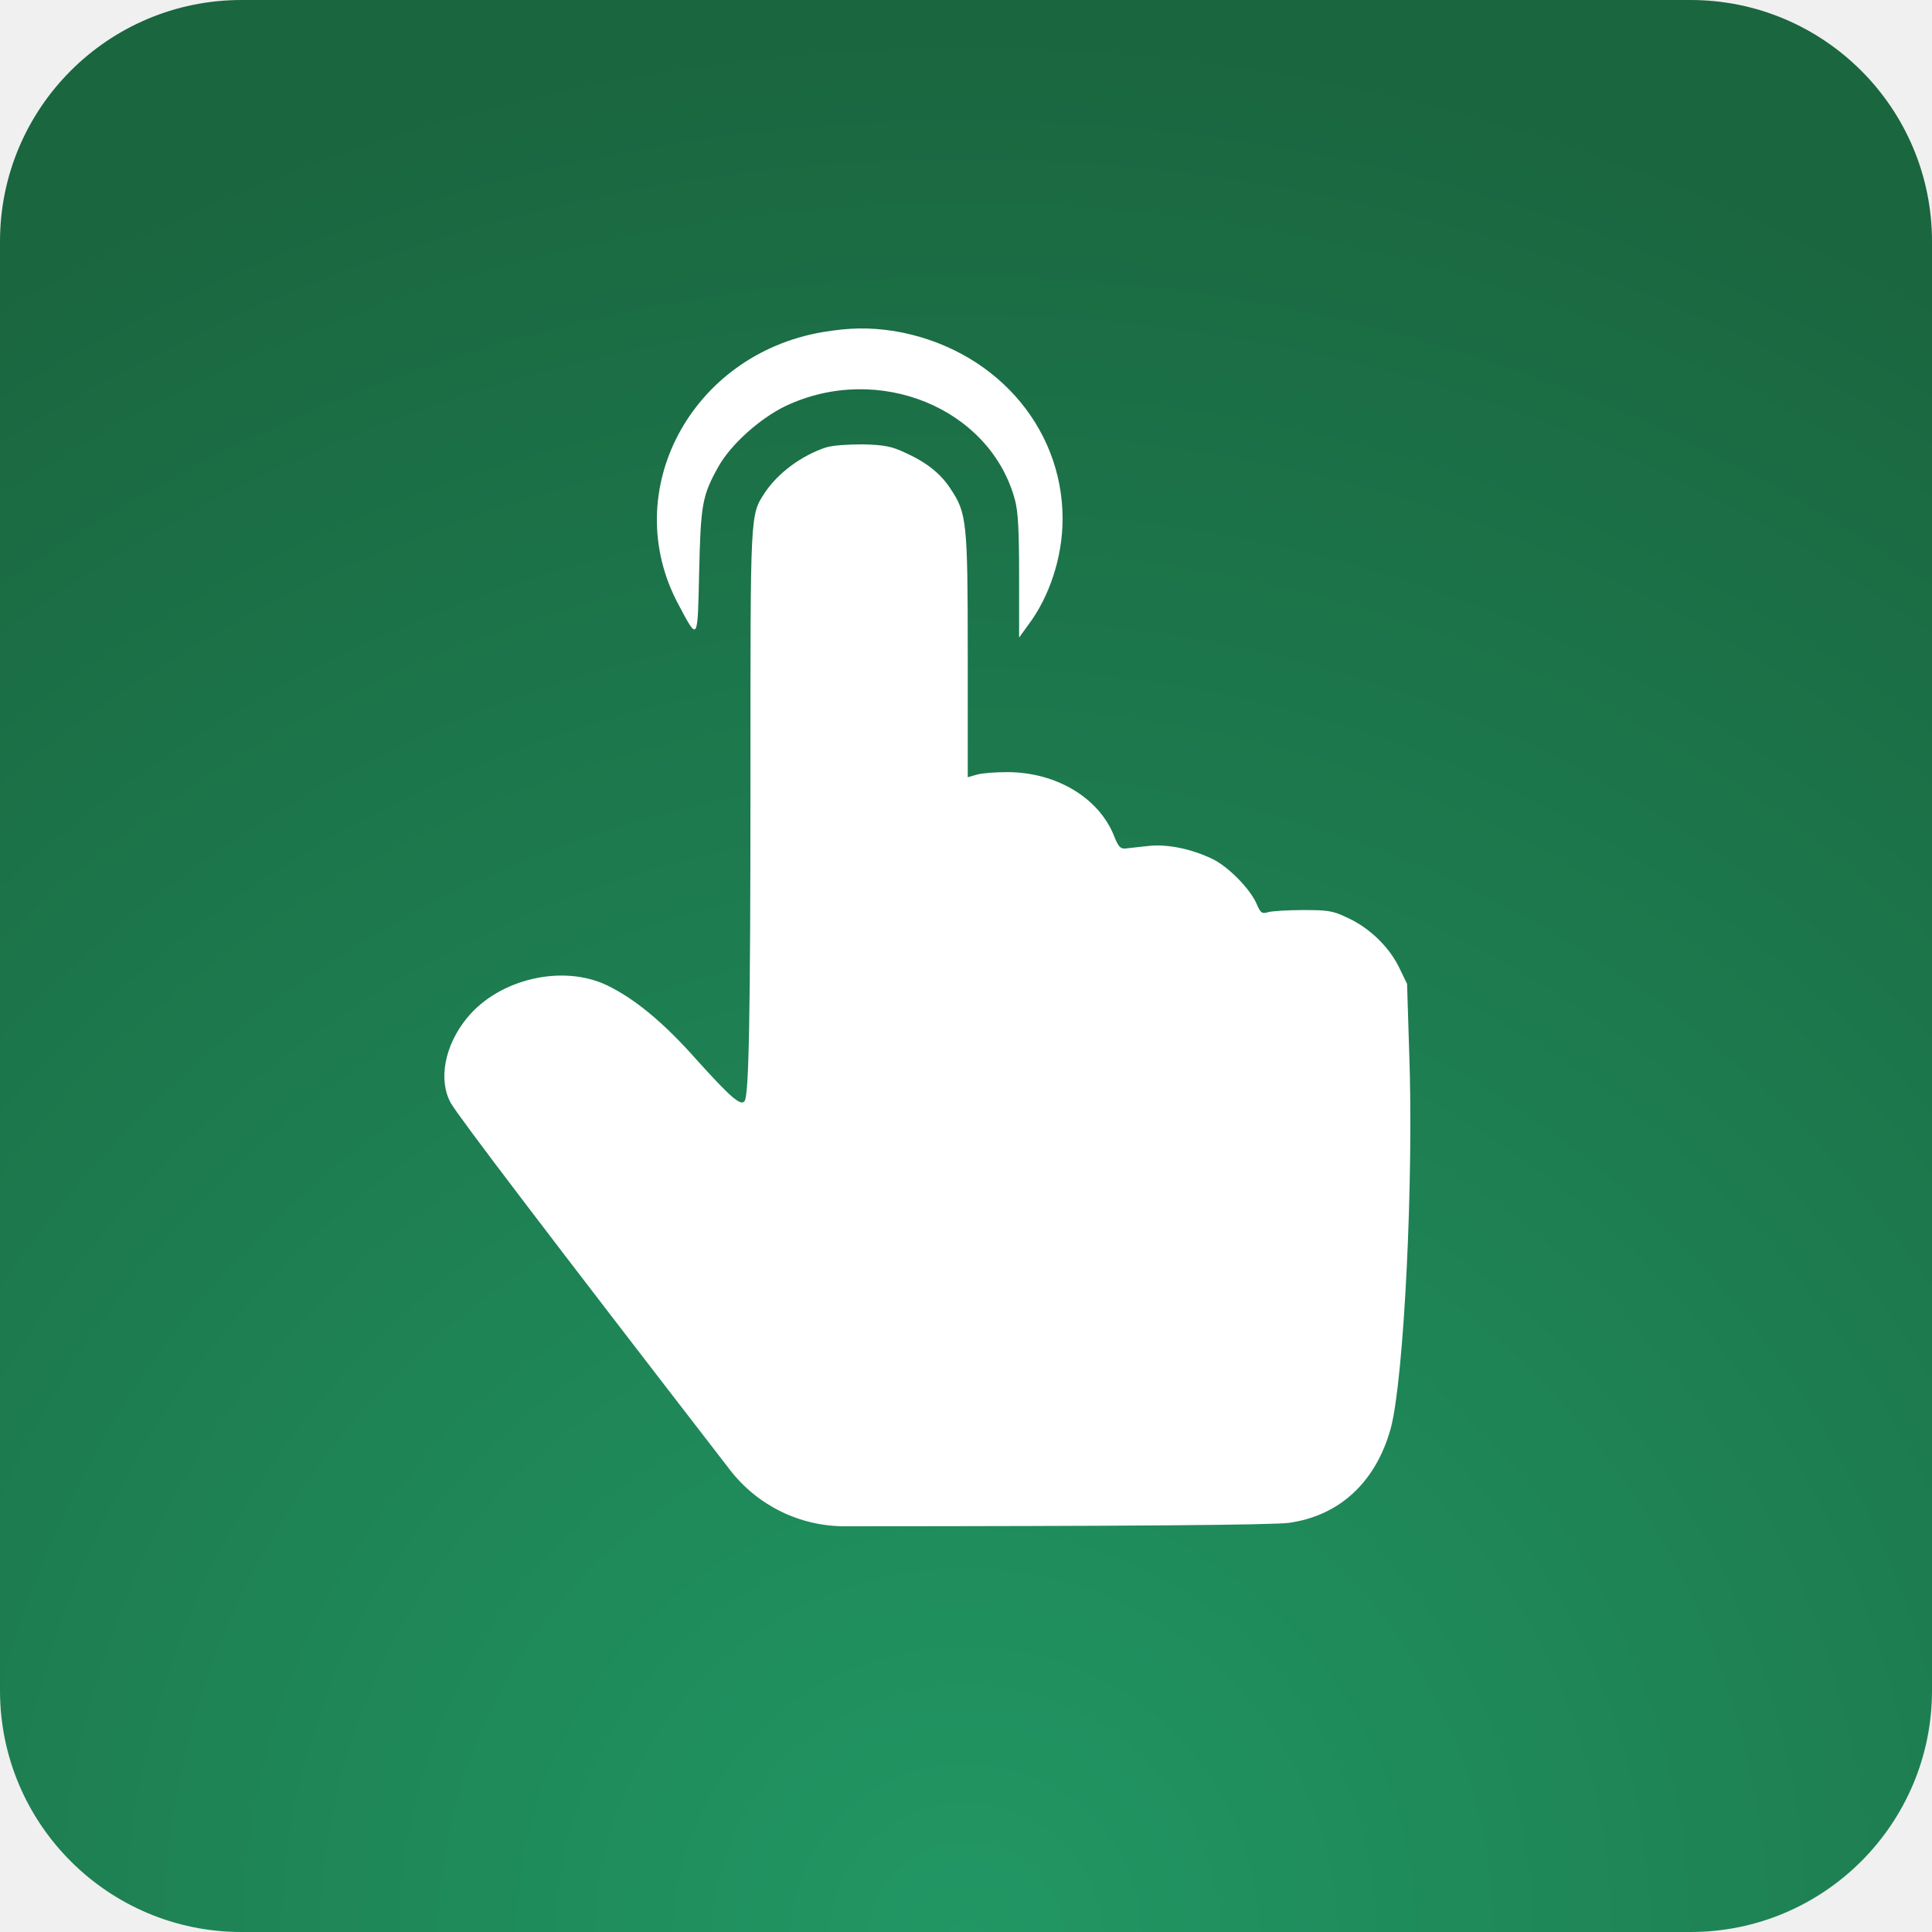
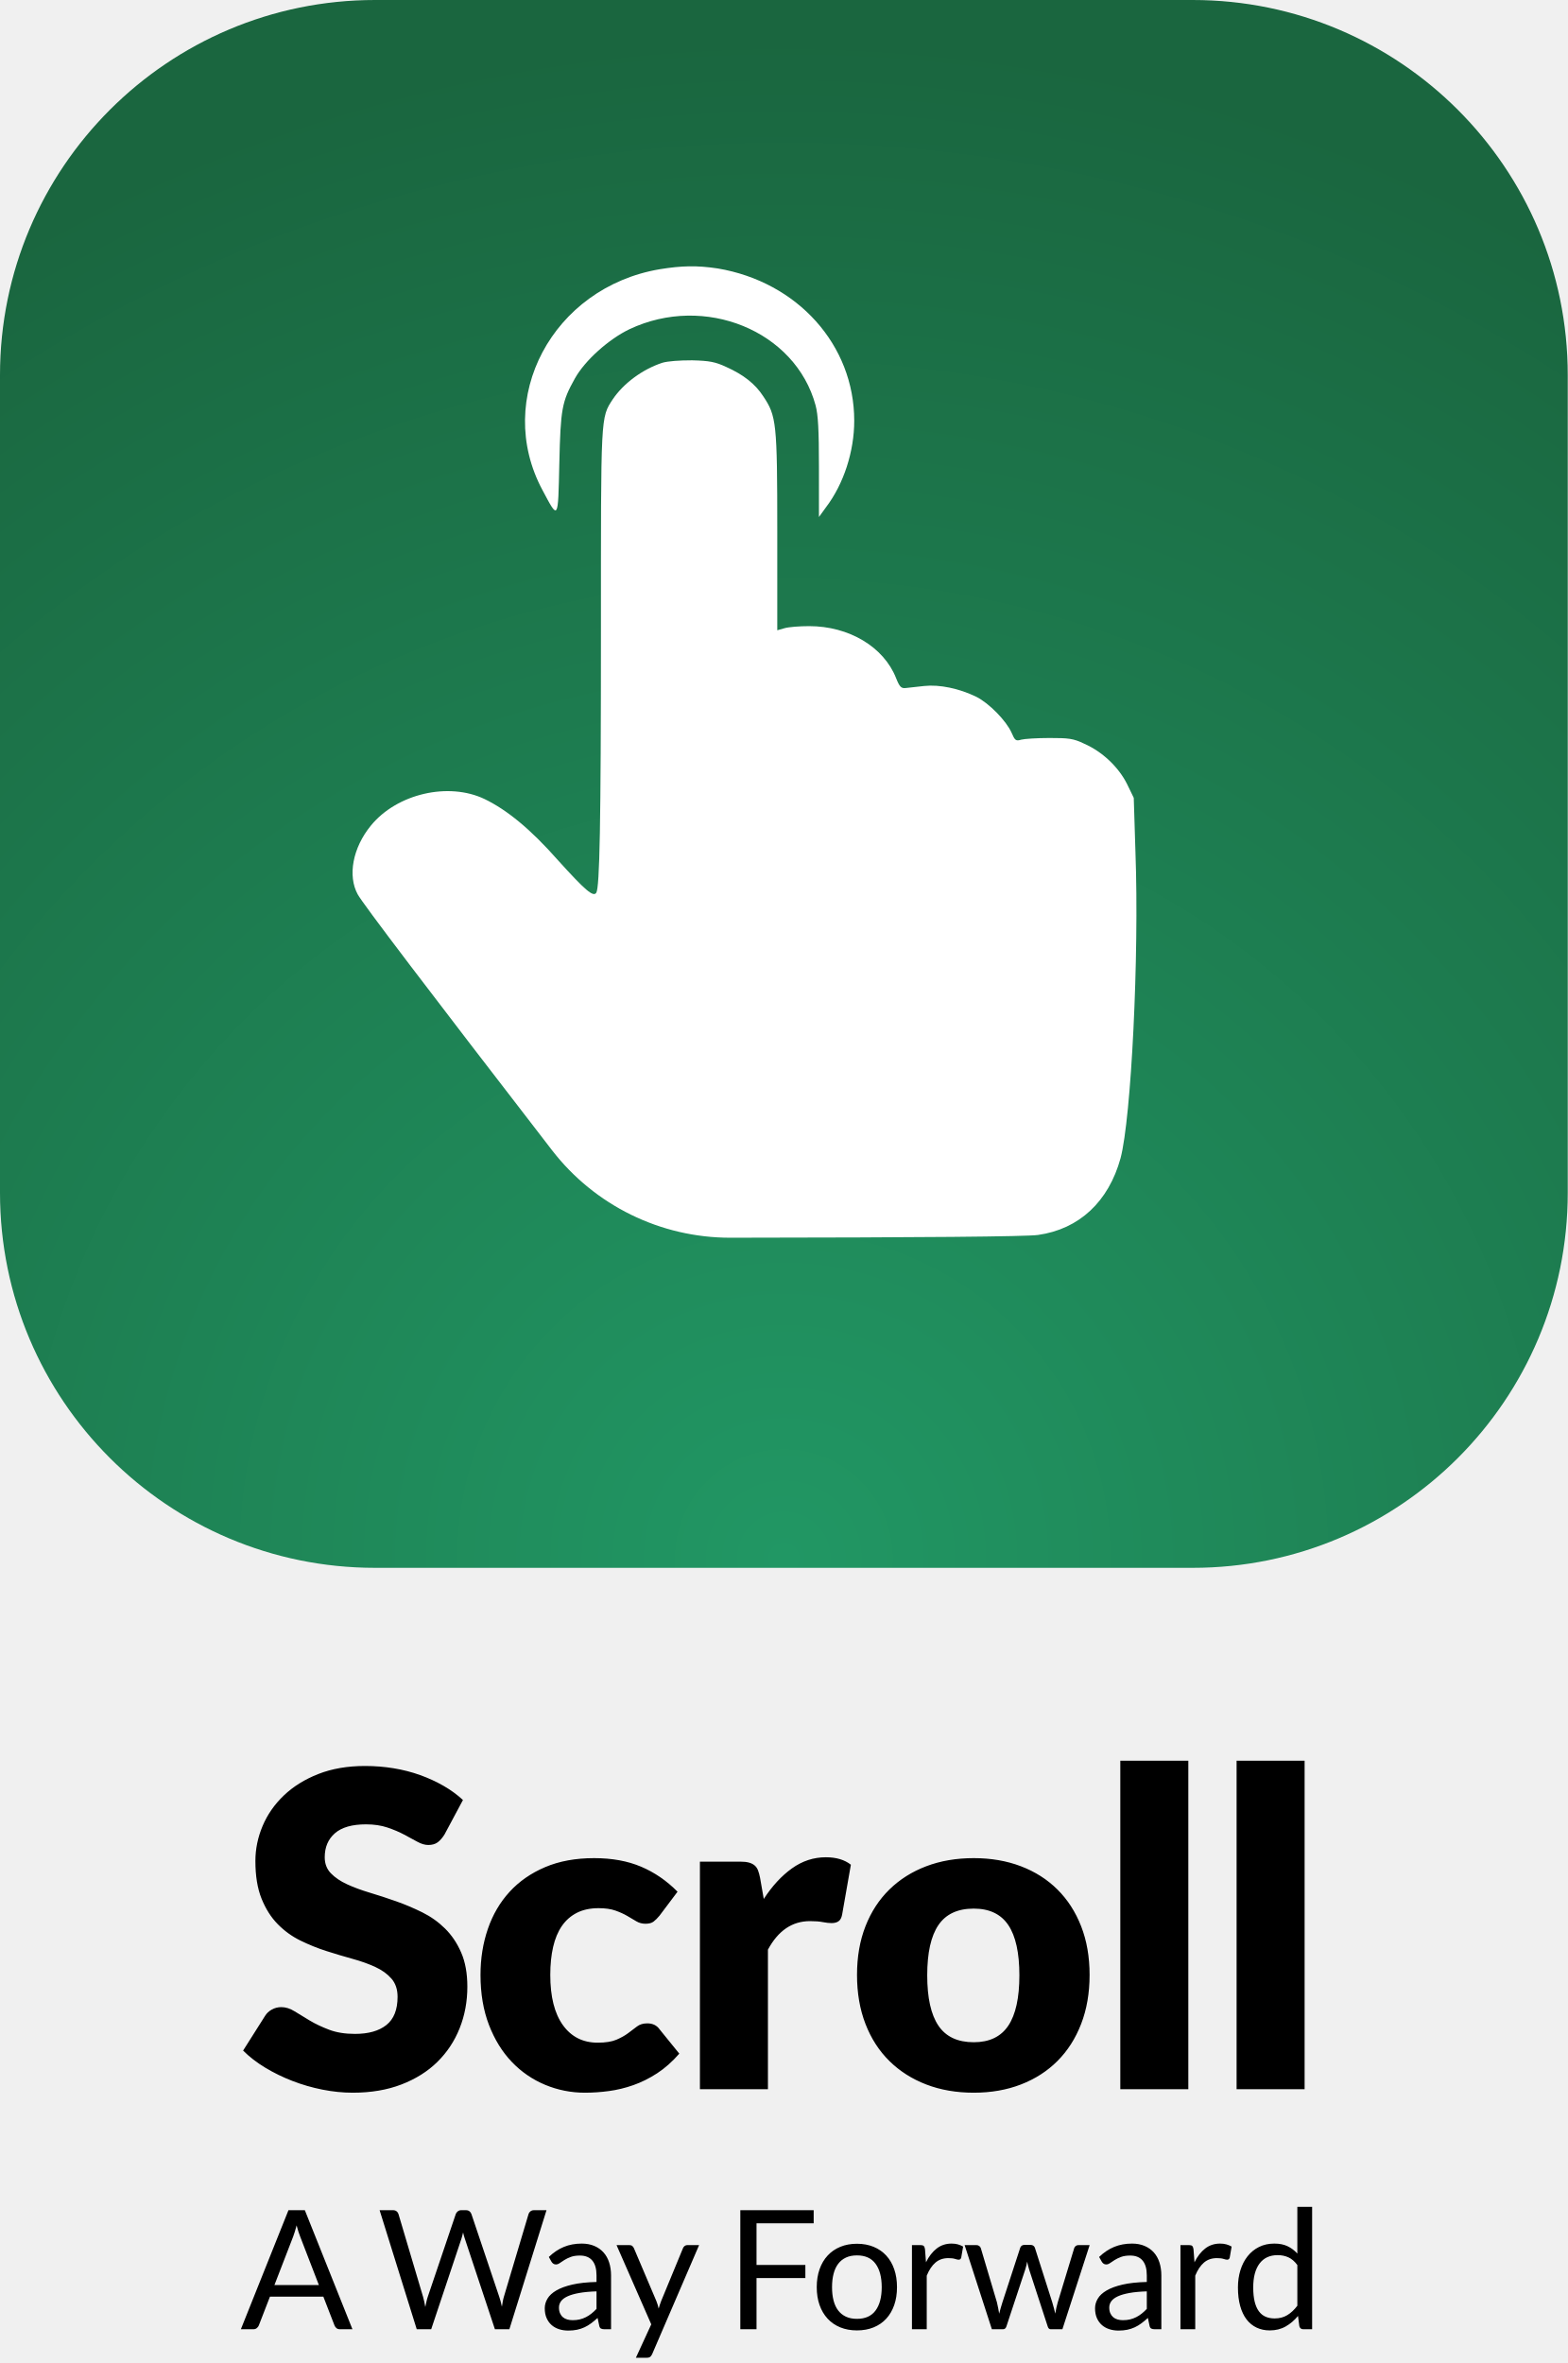
- <svg xmlns="http://www.w3.org/2000/svg" height="800" viewBox="0 0 800 800" width="800">
-   <radialGradient id="a" cx="50%" cy="100%" r="98.441%">
-     <stop offset="0" stop-color="#219764" />
-     <stop offset="1" stop-color="#1a663f" />
-   </radialGradient>
-   <g fill="none" fill-rule="evenodd">
-     <rect fill="url(#a)" height="800" rx="100" width="800" />
-     <g fill="#fff" fill-rule="nonzero" transform="translate(184 136)">
-       <path d="m158.045 49.264c-10.215 3.372-19.778 10.537-25.211 18.546-6.303 9.694-6.085 7.165-6.085 118.23 0 99.473-.652 131.086-2.391 133.825-1.521 2.318-5.651-1.264-19.56-16.649-14.127-16.017-26.08-25.711-37.382-31.191-18.474-8.851-44.771-2.74-58.029 13.488-9.345 11.38-11.954 25.711-6.737 35.195 2.957 5.343 41.502 56 115.636 151.97l0-0c11.366 14.714 28.911 23.327 47.503 23.321 115.934-.039 177.249-.514 183.947-1.423 21.082-2.95 36.078-17.071 42.163-39.199 5.433-20.443 9.563-103.056 7.607-156.165l-.869-27.819-3.477-7.165c-4.347-8.641-12.606-16.438-21.734-20.443-5.651-2.74-8.041-2.95-17.822-2.95-6.303 0-12.823.421-14.344.843-2.825.843-3.26.421-4.999-3.583-2.608-5.901-11.302-14.963-18.039-18.335-8.693-4.215-18.691-6.322-26.515-5.479-3.695.421-8.041.843-9.563 1.054-2.173.211-3.043-.632-4.781-5.058-6.303-16.017-24.124-26.554-44.337-26.554-4.999 0-10.432.421-12.606 1.054l-3.695 1.054v-50.58c0-55.638-.435-58.799-7.172-68.915-4.129-6.322-9.997-10.959-18.908-14.963-5.433-2.529-8.476-3.161-17.387-3.372-6.52 0-12.388.421-15.214 1.264z" />
-       <path d="m156.742 1.496c-54.667 9.266-84.894 66.072-59.812 112.806 8.146 15.309 7.932 15.712 8.575-13.496.643-28 1.286-31.626 7.932-43.511 5.145-9.266 17.365-20.144 27.869-25.18 38.374-18.13 84.68.806 94.97 38.878 1.286 4.835 1.715 12.288 1.715 31.626v25.381l3.644-5.036c9.004-11.885 14.363-28.403 14.363-44.115 0-38.677-28.941-70.907-69.673-77.756-10.719-1.612-18.437-1.41-29.584.403z" />
+ <svg xmlns="http://www.w3.org/2000/svg" width="418px" height="630px" viewBox="0 0 418 630" version="1.1">
+   <defs>
+     <radialGradient cx="50%" cy="100%" fx="50%" fy="100%" r="98.441%" id="radialGradient-1">
+       <stop stop-color="#219764" offset="0%" />
+       <stop stop-color="#1A663F" offset="100%" />
+     </radialGradient>
+   </defs>
+   <g id="GithubHeader" stroke="none" stroke-width="1" fill="none" fill-rule="evenodd">
+     <path d="M94.069,557.936 C98.905,557.936 103.224,557.205 107.027,555.742 C110.829,554.28 114.027,552.271 116.621,549.717 C119.214,547.162 121.194,544.169 122.558,540.737 C123.924,537.305 124.606,533.62 124.606,529.681 C124.606,526.131 124.06,523.099 122.968,520.584 C121.876,518.068 120.443,515.933 118.668,514.178 C116.894,512.423 114.866,510.98 112.584,509.849 C110.303,508.718 107.972,507.733 105.594,506.895 C103.215,506.056 100.884,505.296 98.603,504.613 C96.321,503.931 94.293,503.18 92.519,502.361 C90.744,501.542 89.311,500.567 88.219,499.436 C87.127,498.305 86.581,496.882 86.581,495.166 C86.581,492.474 87.488,490.339 89.301,488.76 C91.115,487.18 93.874,486.39 97.579,486.39 C99.724,486.39 101.635,486.673 103.312,487.239 C104.989,487.804 106.481,488.438 107.787,489.14 C109.094,489.842 110.264,490.476 111.297,491.041 C112.331,491.607 113.296,491.889 114.193,491.889 C115.207,491.889 116.036,491.656 116.679,491.188 C117.323,490.719 117.937,490.017 118.522,489.082 L118.522,489.082 L123.436,479.897 C121.915,478.493 120.189,477.235 118.259,476.124 C116.328,475.012 114.251,474.057 112.028,473.257 C109.805,472.458 107.456,471.853 104.979,471.444 C102.503,471.034 99.958,470.829 97.345,470.829 C92.665,470.829 88.511,471.541 84.885,472.965 C81.257,474.388 78.196,476.289 75.7,478.668 C73.204,481.048 71.312,483.758 70.025,486.8 C68.739,489.842 68.095,492.962 68.095,496.16 C68.095,500.138 68.641,503.482 69.733,506.193 C70.825,508.903 72.258,511.165 74.033,512.979 C75.807,514.792 77.826,516.255 80.088,517.366 C82.35,518.478 84.67,519.414 87.049,520.174 C89.428,520.935 91.749,521.627 94.01,522.251 C96.272,522.875 98.291,523.596 100.065,524.415 C101.84,525.235 103.273,526.268 104.365,527.516 C105.457,528.764 106.003,530.383 106.003,532.371 C106.003,535.803 105.008,538.309 103.019,539.889 C101.031,541.468 98.242,542.258 94.654,542.258 C92.002,542.258 89.701,541.888 87.751,541.146 C85.801,540.405 84.075,539.587 82.574,538.689 C81.072,537.793 79.727,536.973 78.537,536.232 C77.348,535.491 76.168,535.121 74.998,535.121 C74.101,535.121 73.263,535.336 72.483,535.764 C71.703,536.193 71.098,536.759 70.669,537.461 L70.669,537.461 L64.819,546.704 C66.496,548.381 68.466,549.902 70.728,551.267 C72.99,552.632 75.407,553.812 77.981,554.806 C80.555,555.801 83.217,556.571 85.967,557.117 C88.716,557.663 91.417,557.936 94.069,557.936 Z M155.962,557.936 C158.029,557.936 160.155,557.79 162.339,557.497 C164.523,557.205 166.697,556.678 168.861,555.918 C171.026,555.157 173.142,554.104 175.208,552.759 C177.275,551.413 179.245,549.668 181.117,547.523 L181.117,547.523 L175.852,541.029 C175.111,539.976 174.019,539.45 172.576,539.45 C171.484,539.45 170.577,539.723 169.856,540.269 C169.134,540.815 168.345,541.41 167.487,542.053 C166.629,542.697 165.585,543.282 164.357,543.808 C163.128,544.335 161.461,544.598 159.355,544.598 C155.416,544.598 152.325,543.038 150.083,539.918 C147.84,536.798 146.719,532.332 146.719,526.521 C146.719,523.753 146.972,521.266 147.48,519.063 C147.987,516.859 148.767,514.997 149.82,513.476 C150.873,511.955 152.208,510.785 153.827,509.966 C155.445,509.147 157.366,508.738 159.589,508.738 C161.383,508.738 162.885,508.952 164.094,509.381 C165.303,509.81 166.356,510.288 167.252,510.814 C168.149,511.341 168.959,511.818 169.68,512.247 C170.402,512.677 171.211,512.891 172.108,512.891 C173.044,512.891 173.766,512.696 174.273,512.306 C174.78,511.916 175.306,511.389 175.852,510.726 L175.852,510.726 L180.649,504.35 C177.763,501.425 174.526,499.202 170.938,497.681 C167.35,496.16 163.177,495.399 158.419,495.399 C153.466,495.399 149.108,496.199 145.344,497.798 C141.581,499.397 138.422,501.591 135.867,504.379 C133.313,507.168 131.382,510.463 130.076,514.266 C128.769,518.068 128.116,522.154 128.116,526.521 C128.116,531.514 128.867,535.96 130.368,539.86 C131.87,543.76 133.898,547.045 136.452,549.717 C139.007,552.388 141.971,554.426 145.344,555.83 C148.718,557.234 152.257,557.936 155.962,557.936 Z M204.751,557 L204.751,519.794 C207.481,514.724 211.225,512.189 215.983,512.189 C217.348,512.189 218.479,512.277 219.376,512.452 C220.273,512.628 221.053,512.716 221.716,512.716 C222.496,512.716 223.12,512.55 223.588,512.218 C224.056,511.887 224.368,511.312 224.524,510.493 L224.524,510.493 L226.864,497.154 C225.187,495.829 222.964,495.166 220.195,495.166 C216.919,495.166 213.897,496.16 211.127,498.149 C208.358,500.138 205.863,502.849 203.639,506.281 L203.639,506.281 L202.645,500.606 C202.489,499.826 202.304,499.163 202.089,498.617 C201.875,498.071 201.563,497.632 201.153,497.301 C200.744,496.969 200.237,496.726 199.632,496.57 C199.028,496.413 198.277,496.336 197.38,496.336 L197.38,496.336 L186.616,496.336 L186.616,557 L204.751,557 Z M259.624,557.936 C264.226,557.936 268.418,557.205 272.202,555.742 C275.985,554.28 279.231,552.193 281.942,549.483 C284.652,546.772 286.758,543.477 288.26,539.596 C289.761,535.716 290.512,531.357 290.512,526.521 C290.512,521.725 289.761,517.405 288.26,513.564 C286.758,509.722 284.652,506.456 281.942,503.765 C279.231,501.074 275.985,499.007 272.202,497.564 C268.418,496.121 264.226,495.399 259.624,495.399 C254.983,495.399 250.761,496.121 246.959,497.564 C243.156,499.007 239.88,501.074 237.131,503.765 C234.381,506.456 232.256,509.722 230.754,513.564 C229.253,517.405 228.502,521.725 228.502,526.521 C228.502,531.357 229.253,535.716 230.754,539.596 C232.256,543.477 234.381,546.772 237.131,549.483 C239.88,552.193 243.156,554.28 246.959,555.742 C250.761,557.205 254.983,557.936 259.624,557.936 Z M259.624,544.481 C255.334,544.481 252.195,543.009 250.206,540.064 C248.216,537.12 247.222,532.644 247.222,526.639 C247.222,520.633 248.216,516.167 250.206,513.242 C252.195,510.317 255.334,508.854 259.624,508.854 C263.797,508.854 266.868,510.317 268.838,513.242 C270.807,516.167 271.792,520.633 271.792,526.639 C271.792,532.644 270.807,537.12 268.838,540.064 C266.868,543.009 263.797,544.481 259.624,544.481 Z M316.837,557 L316.837,469.425 L298.702,469.425 L298.702,557 L316.837,557 Z M347.842,557 L347.842,469.425 L329.707,469.425 L329.707,557 L347.842,557 Z" id="Scroll" fill="#000000" fill-rule="nonzero" />
+     <path d="M67.544,621 C67.913,621 68.223,620.897 68.474,620.69 C68.725,620.483 68.903,620.247 69.006,619.981 L69.006,619.981 L71.974,612.317 L86.216,612.317 L89.185,619.981 C89.303,620.276 89.48,620.52 89.716,620.712 C89.952,620.904 90.263,621 90.646,621 L90.646,621 L93.969,621 L81.277,589.259 L76.913,589.259 L64.222,621 L67.544,621 Z M85.02,609.216 L73.17,609.216 L78.154,596.325 C78.302,595.941 78.453,595.494 78.608,594.985 C78.763,594.475 78.922,593.918 79.084,593.312 C79.394,594.509 79.712,595.505 80.037,596.303 L80.037,596.303 L85.02,609.216 Z M114.967,621 L123.052,596.79 C123.126,596.569 123.196,596.321 123.262,596.048 C123.329,595.775 123.399,595.491 123.473,595.195 C123.606,595.801 123.753,596.332 123.916,596.79 L123.916,596.79 L131.956,621 L135.81,621 L145.711,589.259 L142.367,589.259 C141.998,589.259 141.684,589.362 141.425,589.569 C141.167,589.776 141.001,590.012 140.927,590.278 L140.927,590.278 L134.348,612.339 C134.23,612.723 134.134,613.137 134.06,613.58 C133.987,614.023 133.905,614.488 133.817,614.975 C133.61,613.986 133.374,613.107 133.108,612.339 L133.108,612.339 L125.688,590.278 C125.584,589.983 125.411,589.739 125.167,589.547 C124.924,589.355 124.61,589.259 124.226,589.259 L124.226,589.259 L122.985,589.259 C122.616,589.259 122.302,589.366 122.044,589.58 C121.786,589.794 121.612,590.027 121.524,590.278 L121.524,590.278 L114.059,612.339 C113.926,612.723 113.808,613.148 113.705,613.613 C113.601,614.078 113.498,614.562 113.394,615.064 C113.306,614.562 113.214,614.082 113.118,613.624 C113.022,613.166 112.915,612.738 112.796,612.339 L112.796,612.339 L106.24,590.278 C106.151,589.983 105.982,589.739 105.731,589.547 C105.48,589.355 105.162,589.259 104.778,589.259 L104.778,589.259 L101.212,589.259 L111.113,621 L114.967,621 Z M151.515,621.354 C152.371,621.354 153.15,621.281 153.851,621.133 C154.553,620.985 155.214,620.767 155.834,620.479 C156.454,620.192 157.045,619.837 157.606,619.416 C158.167,618.995 158.743,618.519 159.334,617.988 L159.334,617.988 L159.777,620.07 C159.85,620.454 160.005,620.705 160.242,620.823 C160.478,620.941 160.788,621 161.172,621 L161.172,621 L162.922,621 L162.922,606.647 C162.922,605.392 162.752,604.24 162.412,603.191 C162.073,602.143 161.571,601.25 160.906,600.511 C160.242,599.773 159.422,599.197 158.448,598.784 C157.473,598.37 156.358,598.163 155.103,598.163 C153.36,598.163 151.773,598.459 150.341,599.049 C148.908,599.64 147.572,600.533 146.332,601.73 L146.332,601.73 L147.04,602.992 C147.158,603.199 147.317,603.372 147.517,603.513 C147.716,603.653 147.948,603.723 148.214,603.723 C148.554,603.723 148.897,603.601 149.244,603.358 C149.591,603.114 150.005,602.841 150.485,602.538 C150.965,602.235 151.533,601.962 152.19,601.718 C152.847,601.475 153.656,601.353 154.616,601.353 C156.078,601.353 157.181,601.8 157.927,602.693 C158.673,603.586 159.046,604.904 159.046,606.647 L159.046,606.647 L159.046,608.397 C156.506,608.456 154.357,608.688 152.6,609.094 C150.843,609.5 149.421,610.021 148.336,610.656 C147.251,611.291 146.464,612.018 145.977,612.838 C145.49,613.657 145.246,614.51 145.246,615.396 C145.246,616.415 145.412,617.297 145.745,618.043 C146.077,618.789 146.524,619.405 147.085,619.893 C147.646,620.38 148.307,620.745 149.067,620.989 C149.828,621.233 150.643,621.354 151.515,621.354 Z M152.689,618.586 C152.172,618.586 151.692,618.523 151.249,618.397 C150.806,618.272 150.422,618.073 150.097,617.799 C149.772,617.526 149.514,617.175 149.322,616.747 C149.13,616.319 149.034,615.81 149.034,615.219 C149.034,614.599 149.215,614.038 149.577,613.535 C149.938,613.033 150.518,612.598 151.315,612.229 C152.113,611.859 153.146,611.56 154.416,611.332 C155.686,611.103 157.229,610.959 159.046,610.9 L159.046,610.9 L159.046,615.573 C158.603,616.046 158.149,616.467 157.683,616.836 C157.218,617.205 156.731,617.519 156.222,617.777 C155.712,618.036 155.169,618.235 154.594,618.375 C154.018,618.516 153.383,618.586 152.689,618.586 Z M172.469,628.597 C172.882,628.597 173.188,628.509 173.388,628.332 C173.587,628.154 173.753,627.918 173.886,627.623 L173.886,627.623 L186.401,598.562 L183.256,598.562 C183.005,598.562 182.772,598.64 182.558,598.795 C182.344,598.95 182.192,599.145 182.104,599.382 L182.104,599.382 L176.278,613.491 C176.145,613.831 176.027,614.163 175.924,614.488 C175.821,614.813 175.717,615.145 175.614,615.485 C175.54,615.145 175.455,614.813 175.359,614.488 C175.263,614.163 175.149,613.838 175.016,613.513 L175.016,613.513 L169.013,599.382 C168.925,599.175 168.784,598.987 168.592,598.817 C168.4,598.647 168.135,598.562 167.795,598.562 L167.795,598.562 L164.384,598.562 L173.643,619.693 L169.545,628.597 L172.469,628.597 Z M201.707,621 L201.707,607.356 L214.731,607.356 L214.731,603.856 L201.707,603.856 L201.707,592.759 L216.946,592.759 L216.946,589.259 L197.387,589.259 L197.387,621 L201.707,621 Z M228.486,621.31 C230.125,621.31 231.605,621.041 232.927,620.502 C234.249,619.963 235.371,619.191 236.294,618.187 C237.217,617.183 237.925,615.972 238.42,614.554 C238.915,613.137 239.162,611.542 239.162,609.77 C239.162,608.013 238.915,606.422 238.42,604.997 C237.925,603.572 237.217,602.357 236.294,601.353 C235.371,600.349 234.249,599.574 232.927,599.027 C231.605,598.481 230.125,598.208 228.486,598.208 C226.847,598.208 225.366,598.481 224.045,599.027 C222.723,599.574 221.597,600.349 220.667,601.353 C219.737,602.357 219.02,603.572 218.518,604.997 C218.016,606.422 217.765,608.013 217.765,609.77 C217.765,611.542 218.016,613.137 218.518,614.554 C219.02,615.972 219.737,617.183 220.667,618.187 C221.597,619.191 222.723,619.963 224.045,620.502 C225.366,621.041 226.847,621.31 228.486,621.31 Z M228.486,618.231 C227.364,618.231 226.389,618.039 225.562,617.655 C224.735,617.271 224.045,616.721 223.491,616.005 C222.937,615.289 222.524,614.407 222.251,613.358 C221.977,612.31 221.841,611.121 221.841,609.792 C221.841,608.463 221.977,607.271 222.251,606.215 C222.524,605.159 222.937,604.269 223.491,603.546 C224.045,602.822 224.735,602.268 225.562,601.885 C226.389,601.501 227.364,601.309 228.486,601.309 C230.701,601.309 232.355,602.054 233.447,603.546 C234.54,605.037 235.087,607.119 235.087,609.792 C235.087,612.45 234.54,614.521 233.447,616.005 C232.355,617.489 230.701,618.231 228.486,618.231 Z M247.092,621 L247.092,606.713 C247.712,605.192 248.484,604.033 249.407,603.236 C250.329,602.438 251.478,602.04 252.851,602.04 C253.619,602.04 254.217,602.11 254.645,602.25 C255.073,602.39 255.391,602.46 255.597,602.46 C255.952,602.46 256.181,602.276 256.284,601.907 L256.284,601.907 L256.794,598.961 C256.365,598.71 255.9,598.514 255.398,598.374 C254.896,598.233 254.335,598.163 253.715,598.163 C252.194,598.163 250.868,598.603 249.739,599.481 C248.609,600.36 247.66,601.582 246.893,603.147 L246.893,603.147 L246.627,599.647 C246.568,599.249 246.457,598.968 246.294,598.806 C246.132,598.643 245.837,598.562 245.409,598.562 L245.409,598.562 L243.149,598.562 L243.149,621 L247.092,621 Z M267.426,621 C267.869,621 268.171,620.749 268.334,620.247 L268.334,620.247 L273.362,605.052 C273.48,604.712 273.576,604.365 273.65,604.011 C273.724,603.657 273.797,603.31 273.871,602.97 C273.945,603.31 274.019,603.653 274.093,604 C274.167,604.347 274.263,604.69 274.381,605.03 L274.381,605.03 L279.342,620.247 C279.49,620.749 279.756,621 280.14,621 L280.14,621 L283.263,621 L290.528,598.562 L287.56,598.562 C287.279,598.562 287.036,598.64 286.829,598.795 C286.622,598.95 286.482,599.145 286.408,599.382 L286.408,599.382 L282.022,613.823 C281.89,614.281 281.764,614.776 281.646,615.307 C281.528,615.839 281.432,616.348 281.358,616.836 C281.24,616.348 281.118,615.854 280.992,615.352 C280.867,614.85 280.723,614.34 280.561,613.823 L280.561,613.823 L275.931,599.293 C275.857,599.072 275.724,598.887 275.533,598.739 C275.341,598.592 275.097,598.518 274.802,598.518 L274.802,598.518 L273.096,598.518 C272.815,598.518 272.583,598.592 272.398,598.739 C272.214,598.887 272.084,599.072 272.011,599.293 L272.011,599.293 L267.271,613.823 C267.108,614.355 266.953,614.868 266.805,615.363 C266.658,615.858 266.525,616.356 266.407,616.858 C266.333,616.356 266.244,615.858 266.141,615.363 C266.038,614.868 265.927,614.355 265.809,613.823 L265.809,613.823 L261.512,599.382 C261.438,599.16 261.297,598.968 261.091,598.806 C260.884,598.643 260.618,598.562 260.293,598.562 L260.293,598.562 L257.192,598.562 L264.457,621 L267.426,621 Z M298.236,621.354 C299.093,621.354 299.872,621.281 300.573,621.133 C301.274,620.985 301.935,620.767 302.555,620.479 C303.176,620.192 303.766,619.837 304.327,619.416 C304.889,618.995 305.465,618.519 306.055,617.988 L306.055,617.988 L306.498,620.07 C306.572,620.454 306.727,620.705 306.963,620.823 C307.2,620.941 307.51,621 307.894,621 L307.894,621 L309.644,621 L309.644,606.647 C309.644,605.392 309.474,604.24 309.134,603.191 C308.794,602.143 308.292,601.25 307.628,600.511 C306.963,599.773 306.144,599.197 305.169,598.784 C304.195,598.37 303.08,598.163 301.825,598.163 C300.082,598.163 298.495,598.459 297.062,599.049 C295.63,599.64 294.294,600.533 293.053,601.73 L293.053,601.73 L293.762,602.992 C293.88,603.199 294.039,603.372 294.238,603.513 C294.438,603.653 294.67,603.723 294.936,603.723 C295.276,603.723 295.619,603.601 295.966,603.358 C296.313,603.114 296.726,602.841 297.206,602.538 C297.686,602.235 298.255,601.962 298.912,601.718 C299.569,601.475 300.377,601.353 301.337,601.353 C302.799,601.353 303.903,601.8 304.649,602.693 C305.394,603.586 305.767,604.904 305.767,606.647 L305.767,606.647 L305.767,608.397 C303.227,608.456 301.079,608.688 299.322,609.094 C297.564,609.5 296.143,610.021 295.058,610.656 C293.972,611.291 293.186,612.018 292.699,612.838 C292.211,613.657 291.968,614.51 291.968,615.396 C291.968,616.415 292.134,617.297 292.466,618.043 C292.798,618.789 293.245,619.405 293.806,619.893 C294.367,620.38 295.028,620.745 295.789,620.989 C296.549,621.233 297.365,621.354 298.236,621.354 Z M299.41,618.586 C298.893,618.586 298.413,618.523 297.97,618.397 C297.527,618.272 297.144,618.073 296.819,617.799 C296.494,617.526 296.235,617.175 296.043,616.747 C295.851,616.319 295.755,615.81 295.755,615.219 C295.755,614.599 295.936,614.038 296.298,613.535 C296.66,613.033 297.24,612.598 298.037,612.229 C298.834,611.859 299.868,611.56 301.138,611.332 C302.408,611.103 303.951,610.959 305.767,610.9 L305.767,610.9 L305.767,615.573 C305.324,616.046 304.87,616.467 304.405,616.836 C303.94,617.205 303.453,617.519 302.943,617.777 C302.434,618.036 301.891,618.235 301.315,618.375 C300.739,618.516 300.104,618.586 299.41,618.586 Z M318.681,621 L318.681,606.713 C319.301,605.192 320.072,604.033 320.995,603.236 C321.918,602.438 323.066,602.04 324.44,602.04 C325.208,602.04 325.806,602.11 326.234,602.25 C326.662,602.39 326.98,602.46 327.186,602.46 C327.541,602.46 327.77,602.276 327.873,601.907 L327.873,601.907 L328.382,598.961 C327.954,598.71 327.489,598.514 326.987,598.374 C326.485,598.233 325.924,598.163 325.304,598.163 C323.783,598.163 322.457,598.603 321.328,599.481 C320.198,600.36 319.249,601.582 318.481,603.147 L318.481,603.147 L318.216,599.647 C318.156,599.249 318.046,598.968 317.883,598.806 C317.721,598.643 317.426,598.562 316.997,598.562 L316.997,598.562 L314.738,598.562 L314.738,621 L318.681,621 Z M338.549,621.31 C340.144,621.31 341.558,620.959 342.791,620.258 C344.024,619.557 345.12,618.623 346.08,617.456 L346.08,617.456 L346.435,620.18 C346.582,620.727 346.937,621 347.498,621 L347.498,621 L349.846,621 L349.846,588.373 L345.903,588.373 L345.903,600.821 C345.135,599.98 344.264,599.326 343.289,598.861 C342.315,598.396 341.141,598.163 339.767,598.163 C338.247,598.163 336.888,598.462 335.692,599.06 C334.496,599.658 333.481,600.482 332.646,601.53 C331.812,602.579 331.173,603.815 330.73,605.24 C330.287,606.665 330.066,608.205 330.066,609.859 C330.066,611.719 330.265,613.366 330.664,614.798 C331.063,616.23 331.631,617.426 332.369,618.386 C333.108,619.346 334.001,620.073 335.05,620.568 C336.098,621.063 337.265,621.31 338.549,621.31 Z M339.856,618.12 C338.941,618.12 338.128,617.965 337.42,617.655 C336.711,617.345 336.113,616.854 335.625,616.182 C335.138,615.51 334.769,614.654 334.518,613.613 C334.267,612.572 334.141,611.32 334.141,609.859 C334.141,607.097 334.703,604.971 335.825,603.479 C336.947,601.988 338.557,601.242 340.654,601.242 C341.702,601.242 342.658,601.438 343.522,601.829 C344.386,602.22 345.179,602.903 345.903,603.878 L345.903,603.878 L345.903,614.732 C345.091,615.81 344.201,616.644 343.234,617.235 C342.267,617.825 341.141,618.12 339.856,618.12 Z" id="AWayForward" fill="#000000" fill-rule="nonzero" />
+     <g id="Icon">
+       <rect id="Rectangle" fill="url(#radialGradient-1)" x="0" y="0" width="418" height="418" rx="100" />
+       <g id="Group" transform="translate(94, 71)" fill="#FFFFFF" fill-rule="nonzero">
+         <path d="M82.579,25.725 C77.242,27.486 72.245,31.227 69.406,35.409 C66.113,40.471 66.226,39.151 66.226,97.146 C66.226,149.089 65.886,165.596 64.977,167.027 C64.182,168.237 62.025,166.366 54.757,158.333 C47.376,149.969 41.13,144.907 35.225,142.046 C25.572,137.424 11.832,140.615 4.905,149.089 C0.022,155.031 -1.341,162.515 1.384,167.467 C2.81,170.042 20.074,192.771 53.177,235.653 L53.177,235.653 C64.551,250.388 82.12,259.009 100.734,258.99 C152.186,258.937 179.52,258.693 182.737,258.256 C193.752,256.716 201.588,249.342 204.768,237.787 C207.607,227.113 209.764,183.974 208.742,156.242 L208.288,141.715 L206.471,137.974 C204.2,133.462 199.885,129.39 195.115,127.299 C192.163,125.869 190.913,125.759 185.803,125.759 C182.51,125.759 179.103,125.979 178.308,126.199 C176.832,126.639 176.605,126.419 175.697,124.328 C174.334,121.247 169.792,116.514 166.271,114.754 C161.729,112.553 156.505,111.452 152.417,111.892 C150.487,112.113 148.215,112.333 147.421,112.443 C146.285,112.553 145.831,112.113 144.922,109.802 C141.629,101.438 132.317,95.935 121.756,95.935 C119.145,95.935 116.306,96.156 115.17,96.486 L113.24,97.036 L113.24,70.624 C113.24,41.572 113.012,39.921 109.492,34.639 C107.334,31.337 104.268,28.916 99.613,26.825 C96.774,25.505 95.184,25.175 90.528,25.065 C87.121,25.065 84.055,25.285 82.579,25.725 Z" id="Path" />
+         <path d="M81.898,0.781 C53.334,5.62 37.54,35.282 50.646,59.686 C54.902,67.68 54.79,67.891 55.127,52.638 C55.463,38.017 55.799,36.124 59.271,29.918 C61.959,25.079 68.344,19.399 73.833,16.769 C93.883,7.303 118.078,17.19 123.455,37.071 C124.127,39.595 124.351,43.487 124.351,53.585 L124.351,66.839 L126.255,64.209 C130.96,58.003 133.76,49.378 133.76,41.173 C133.76,20.977 118.638,4.147 97.356,0.571 C91.755,-0.271 87.722,-0.166 81.898,0.781 Z" id="Path" />
+       </g>
    </g>
  </g>
</svg>
